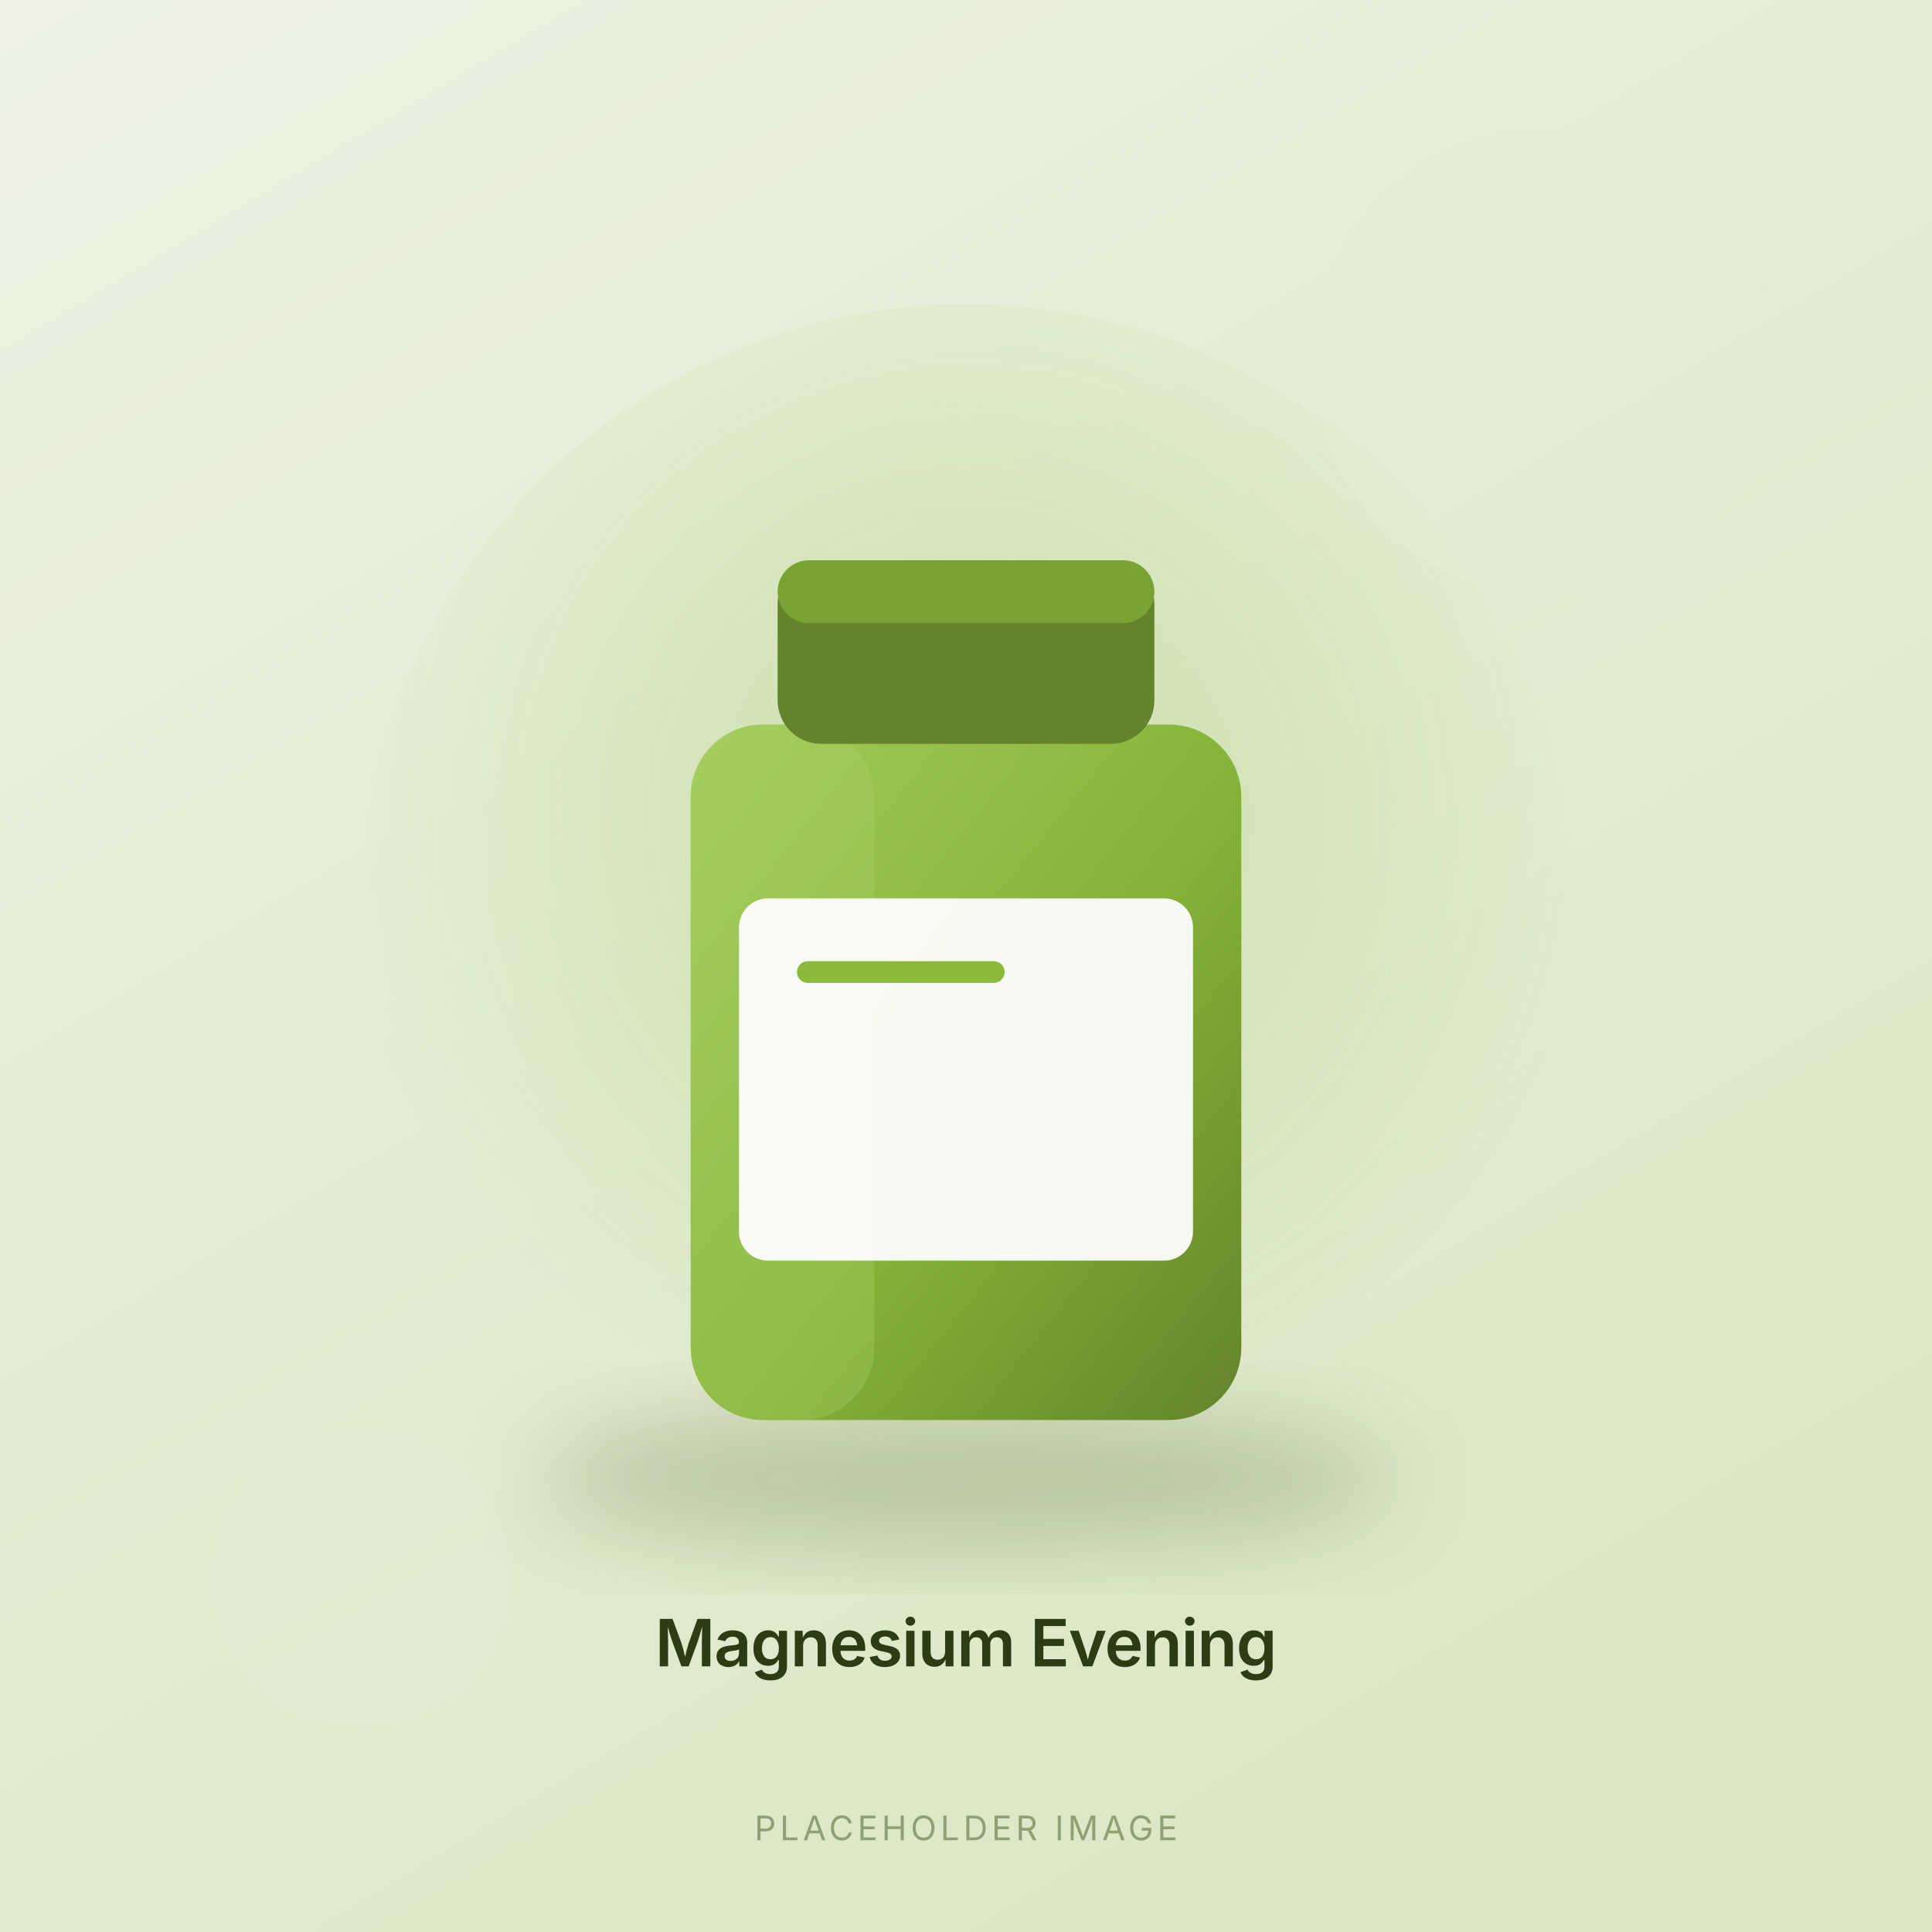
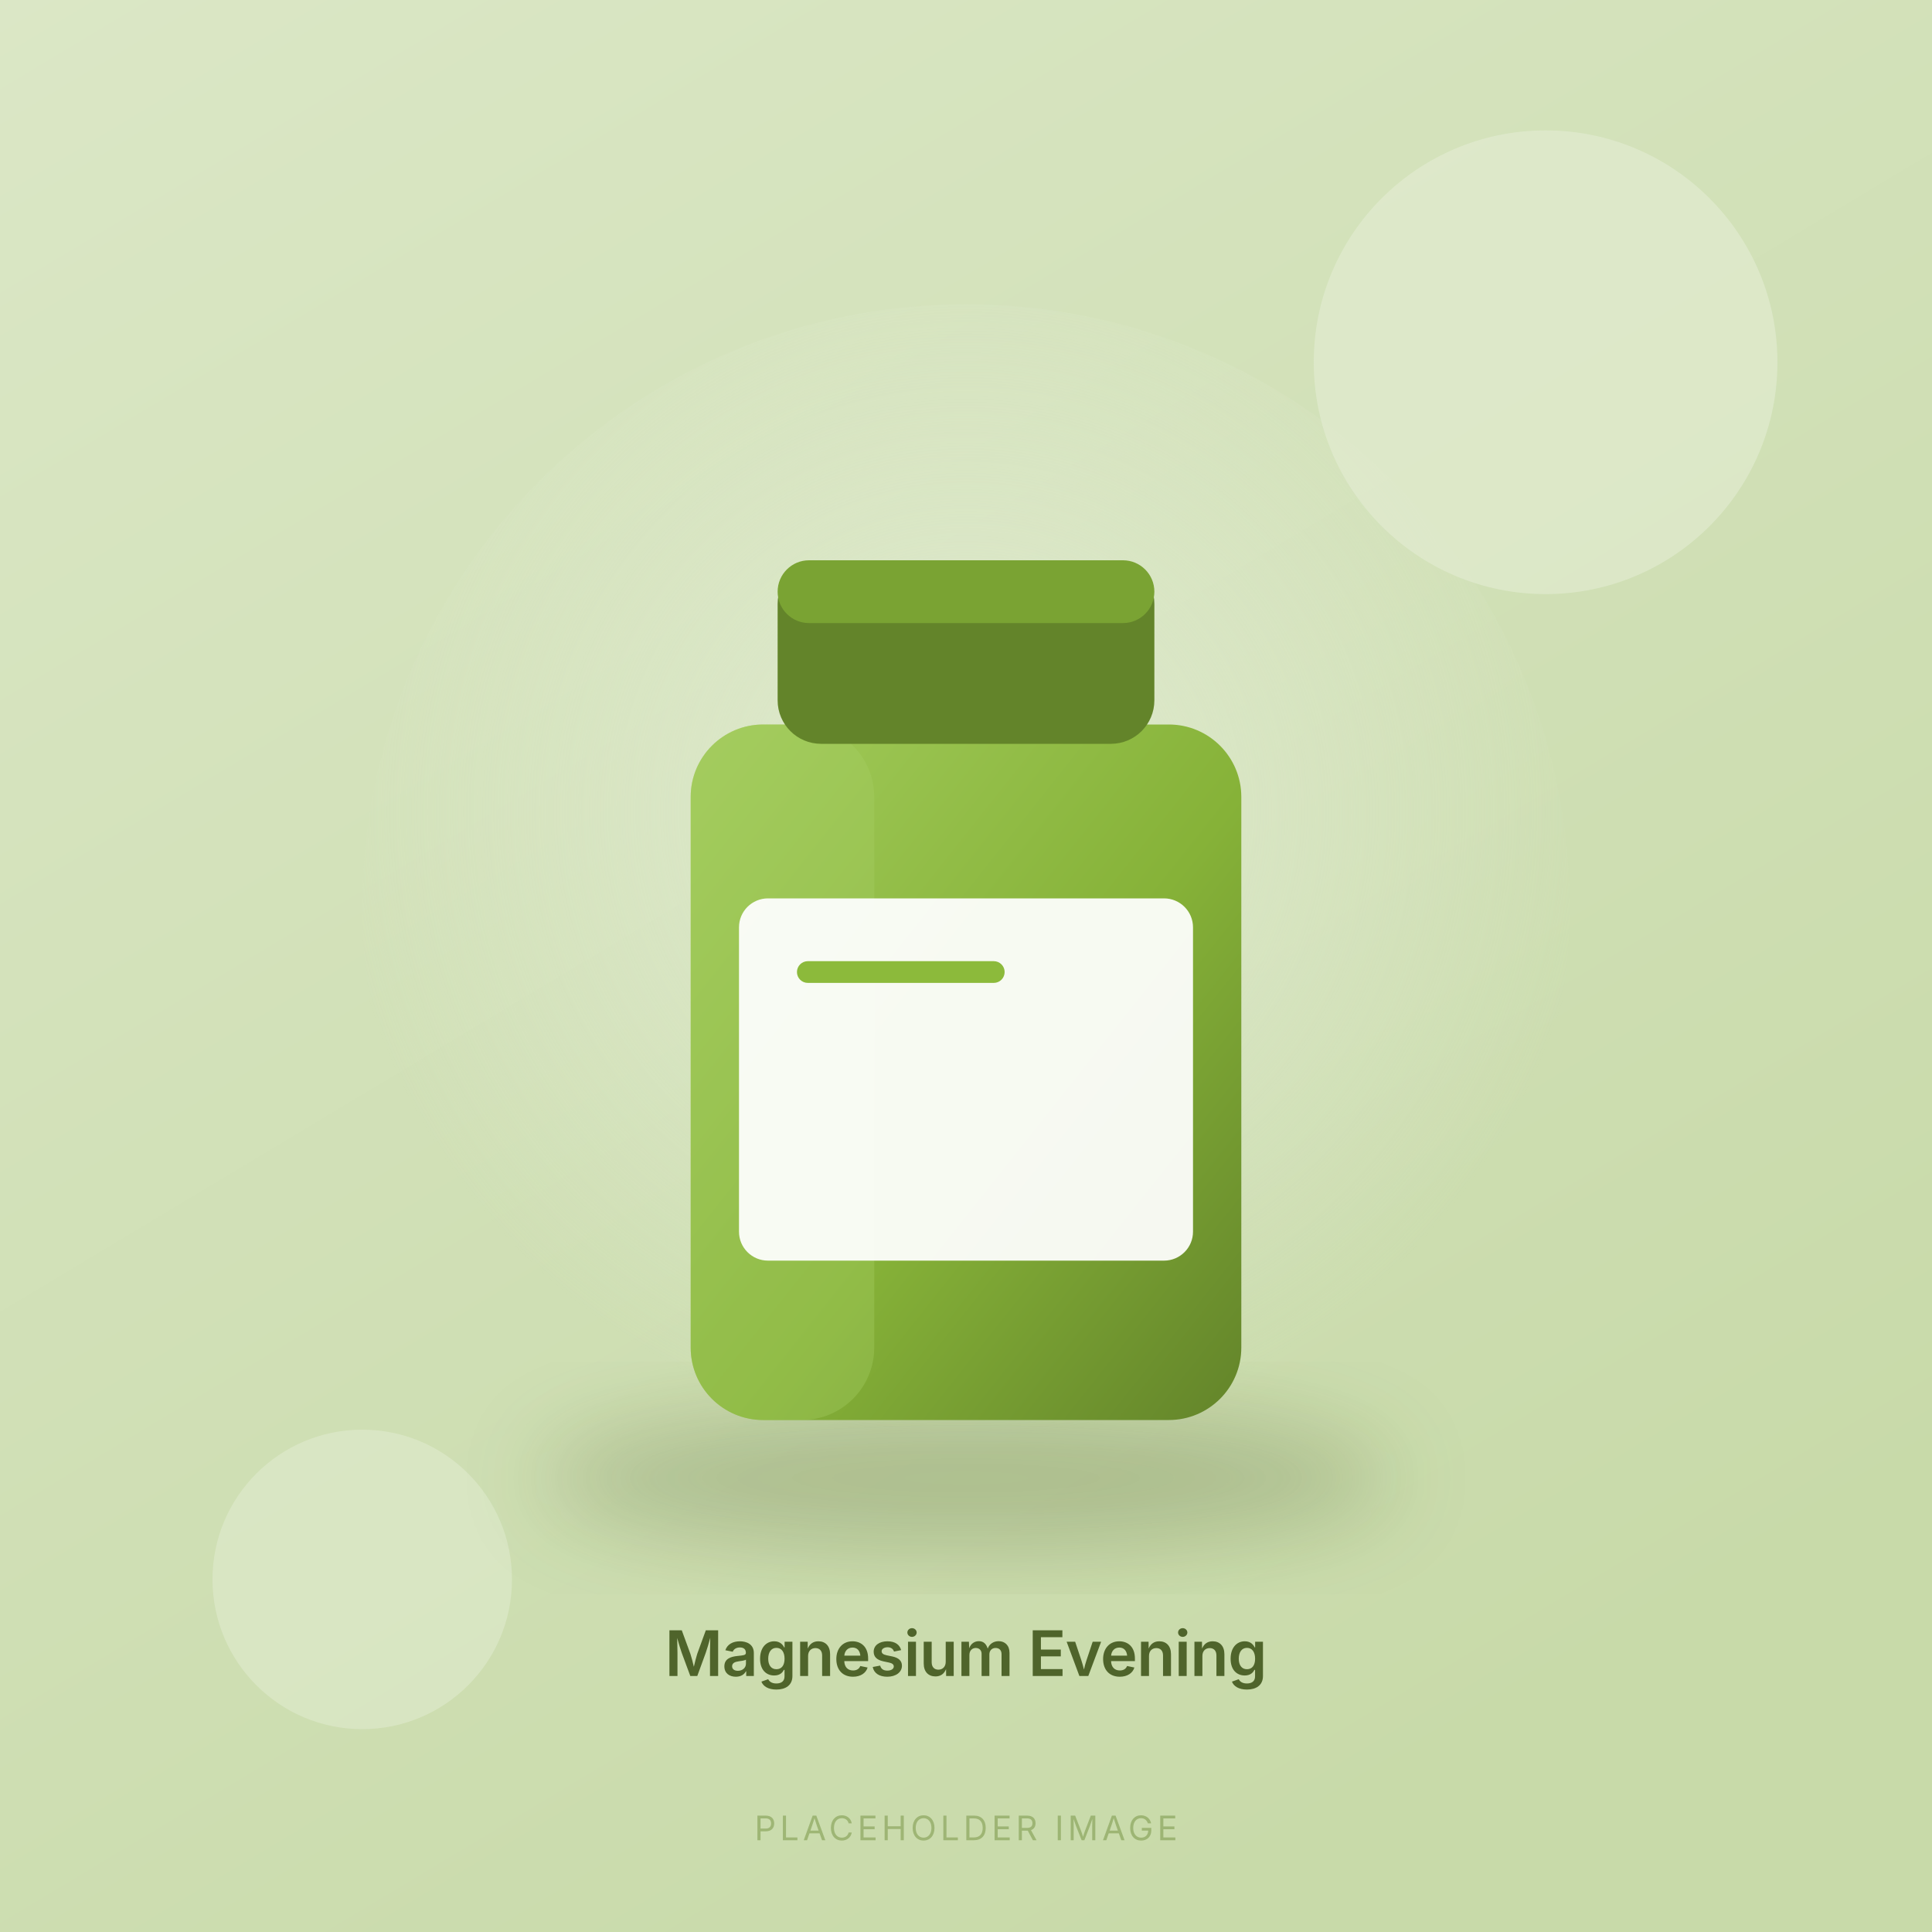
<svg xmlns="http://www.w3.org/2000/svg" viewBox="0 0 800 800" width="800" height="800" role="img" aria-label="Magnesium Evening">
  <defs>
    <linearGradient id="bg" x1="0" y1="0" x2="0.6" y2="1">
-       <stop offset="0%" stop-color="hsl(81.884 38% 92%)" />
-       <stop offset="100%" stop-color="hsl(81.884 42% 84%)" />
+       <stop offset="0%" stop-color="hsl(81.884 40% 84%)" />
+       <stop offset="100%" stop-color="hsl(81.884 40% 76%)" />
    </linearGradient>
    <linearGradient id="body" x1="0" y1="0" x2="1" y2="1">
      <stop offset="0%" stop-color="hsl(81.884 52% 58%)" />
      <stop offset="55%" stop-color="hsl(81.884 52% 46%)" />
      <stop offset="100%" stop-color="hsl(81.884 52% 34%)" />
    </linearGradient>
    <radialGradient id="halo" cx="50%" cy="42%" r="52%">
-       <stop offset="0%" stop-color="hsl(81.884 46% 76%)" stop-opacity="0.95" />
-       <stop offset="100%" stop-color="hsl(81.884 46% 76%)" stop-opacity="0" />
+       <stop offset="0%" stop-color="hsl(81.884 40% 87%)" stop-opacity="0.9" />
+       <stop offset="100%" stop-color="hsl(81.884 40% 87%)" stop-opacity="0" />
    </radialGradient>
    <filter id="soft" x="-30%" y="-30%" width="160%" height="160%">
      <feGaussianBlur stdDeviation="18" />
    </filter>
  </defs>
  <rect width="800" height="800" fill="url(#bg)" />
  <circle cx="400" cy="376" r="250" fill="url(#halo)" />
-   <circle cx="640" cy="150" r="96" fill="hsl(81.884 40% 88%)" opacity="0.55" />
-   <circle cx="150" cy="654" r="62" fill="hsl(81.884 40% 88%)" opacity="0.45" />
+   <circle cx="640" cy="150" r="96" fill="hsl(81.884 40% 88%)" opacity="0.6" />
+   <circle cx="150" cy="654" r="62" fill="hsl(81.884 40% 88%)" opacity="0.5" />
  <ellipse cx="400" cy="612" rx="176" ry="30" fill="hsl(81.884 52% 20%)" opacity="0.22" filter="url(#soft)" />
  <rect x="286" y="300" width="228" height="288" rx="30" fill="url(#body)" />
  <rect x="286" y="300" width="76" height="288" rx="30" fill="hsl(81.884 52% 60%)" opacity="0.35" />
  <rect x="322" y="232" width="156" height="76" rx="18" fill="hsl(81.884 52% 34%)" />
  <rect x="322" y="232" width="156" height="26" rx="13" fill="hsl(81.884 52% 42%)" />
  <rect x="306" y="372" width="188" height="150" rx="12" fill="#fff" opacity="0.93" />
  <rect x="330" y="398" width="86" height="9" rx="4.5" fill="hsl(81.884 52% 48%)" />
-   <text x="400" y="690" text-anchor="middle" font-family="system-ui, -apple-system, 'Segoe UI', sans-serif" font-size="27" font-weight="600" letter-spacing="-0.4" fill="hsl(81.884 46% 16%)">Magnesium Evening</text>
-   <text x="400" y="762" text-anchor="middle" font-family="system-ui, -apple-system, 'Segoe UI', sans-serif" font-size="14" letter-spacing="1.6" fill="hsl(81.884 42% 24%)" opacity="0.5">PLACEHOLDER IMAGE</text>
+   <text x="400" y="694" text-anchor="middle" font-family="system-ui, -apple-system, 'Segoe UI', sans-serif" font-size="26" font-weight="600" letter-spacing="-0.3" fill="hsl(81.884 40% 28%)">Magnesium Evening</text>
+   <text x="400" y="762" text-anchor="middle" font-family="system-ui, -apple-system, 'Segoe UI', sans-serif" font-size="14" letter-spacing="1.6" fill="hsl(81.884 40% 40%)" opacity="0.5">PLACEHOLDER IMAGE</text>
</svg>
